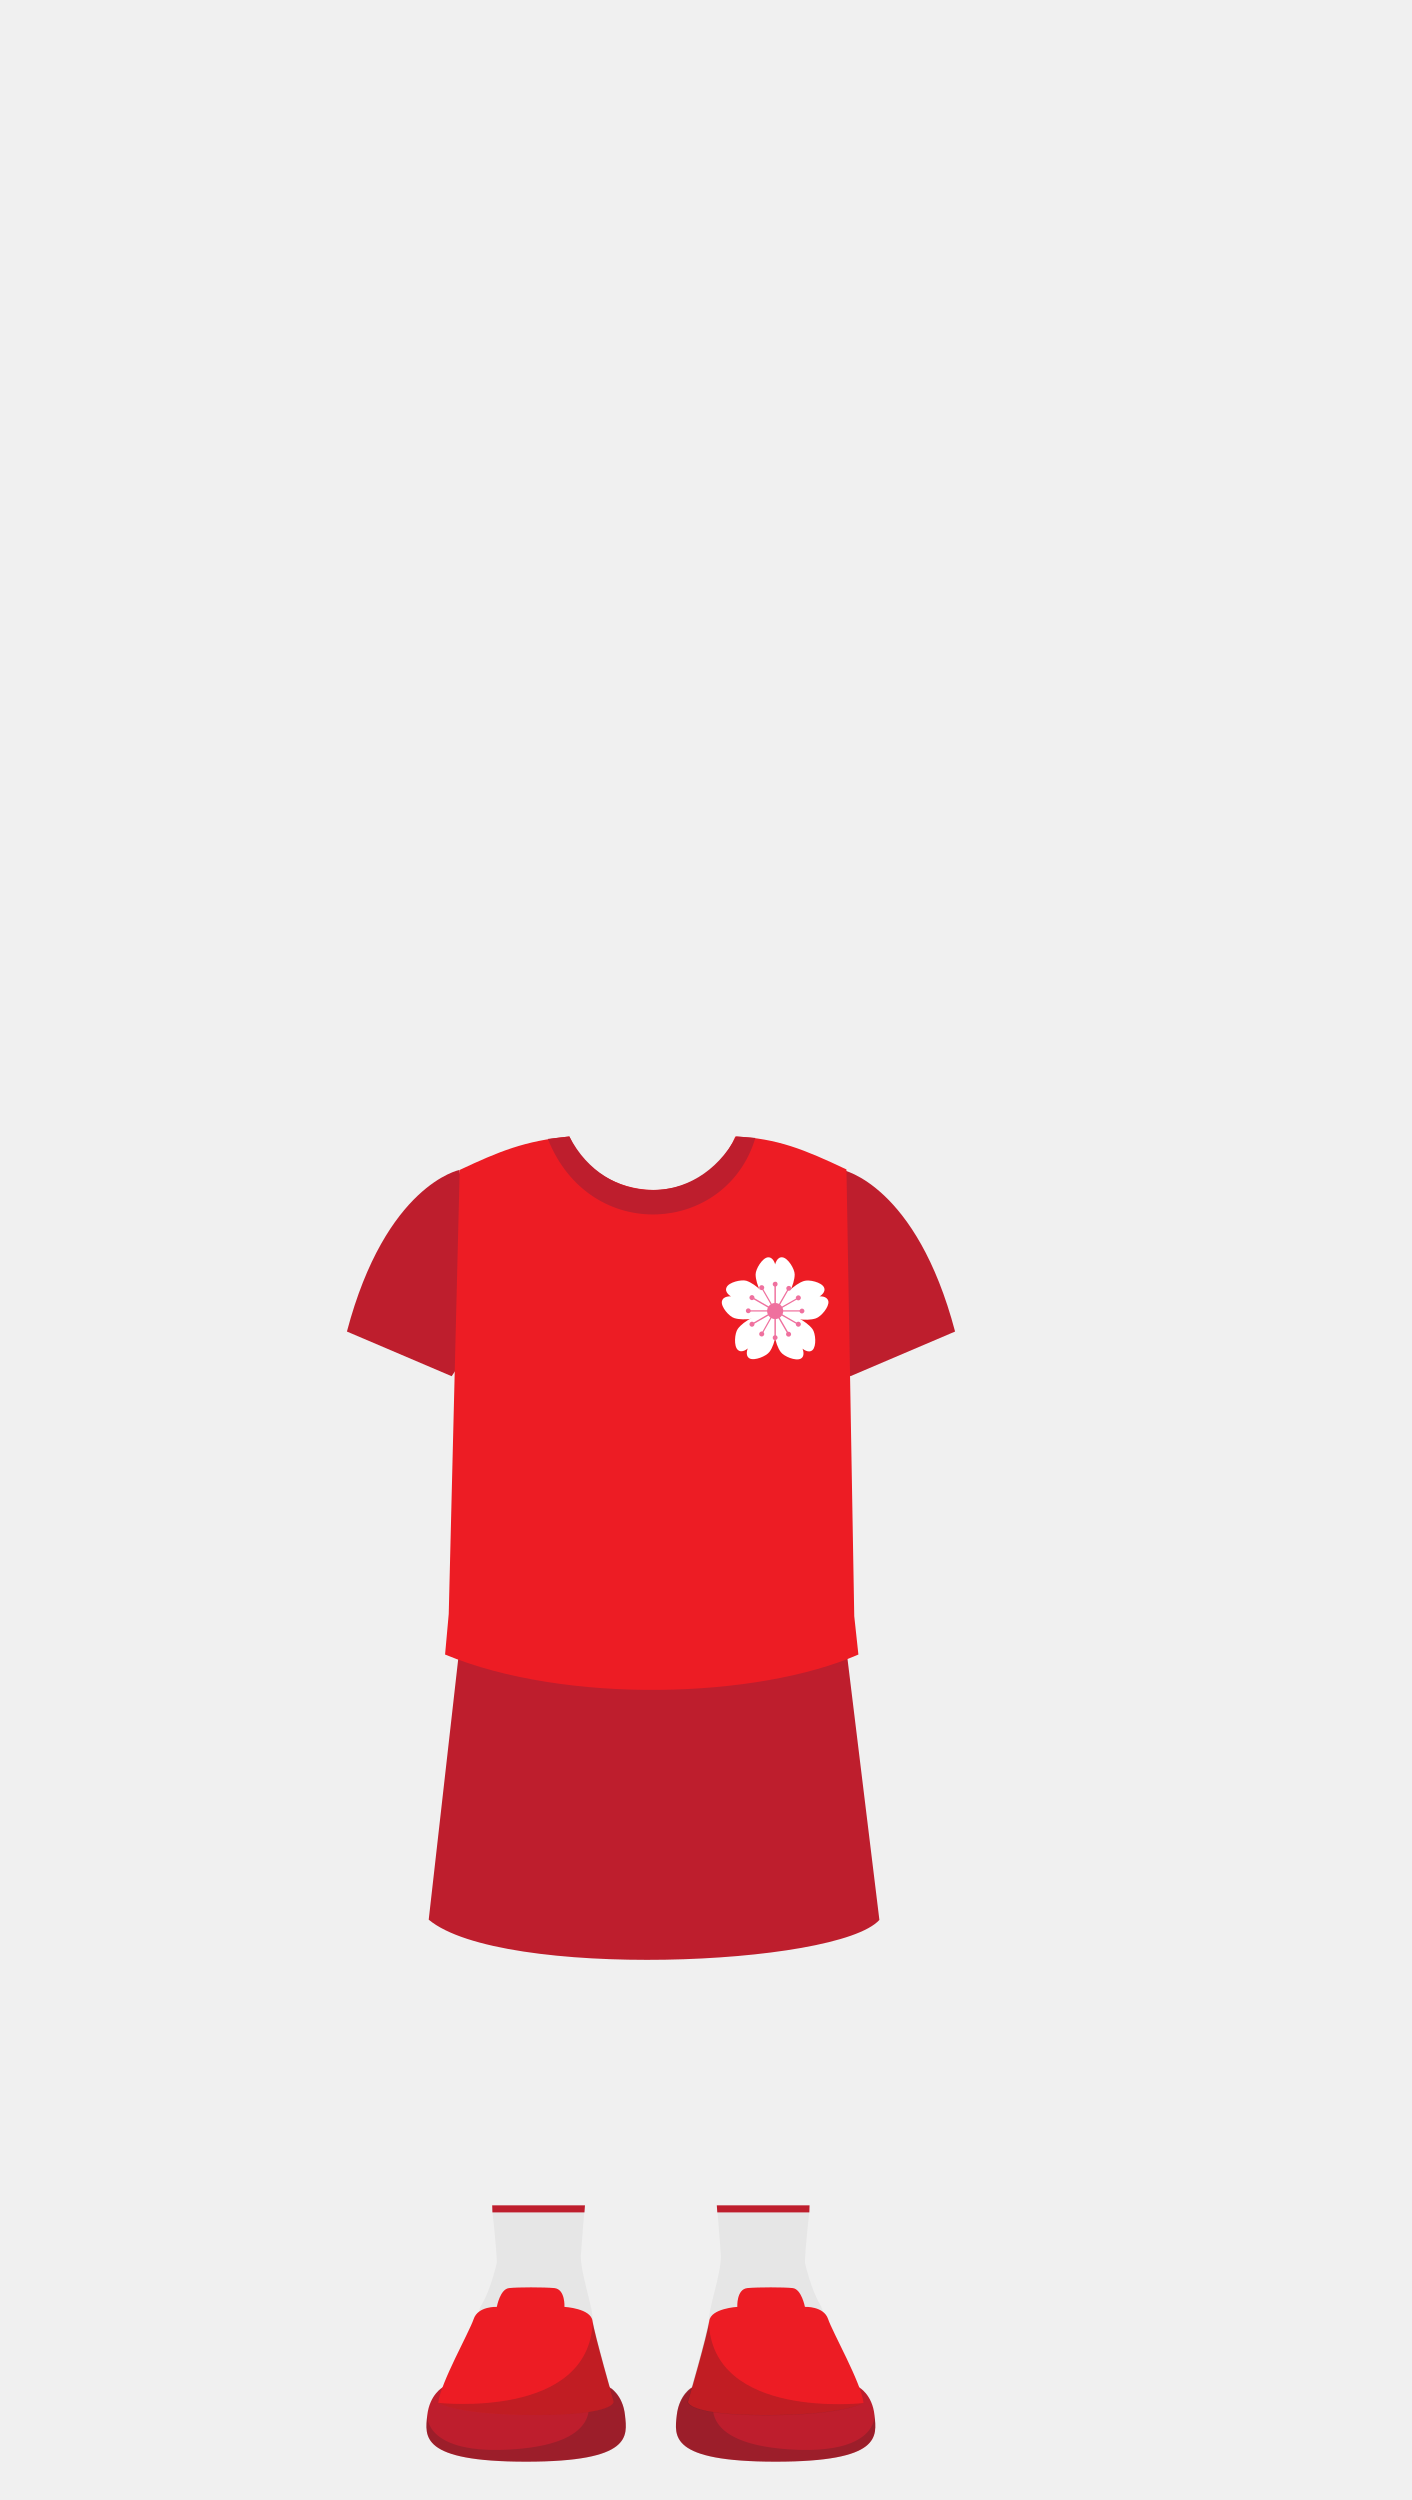
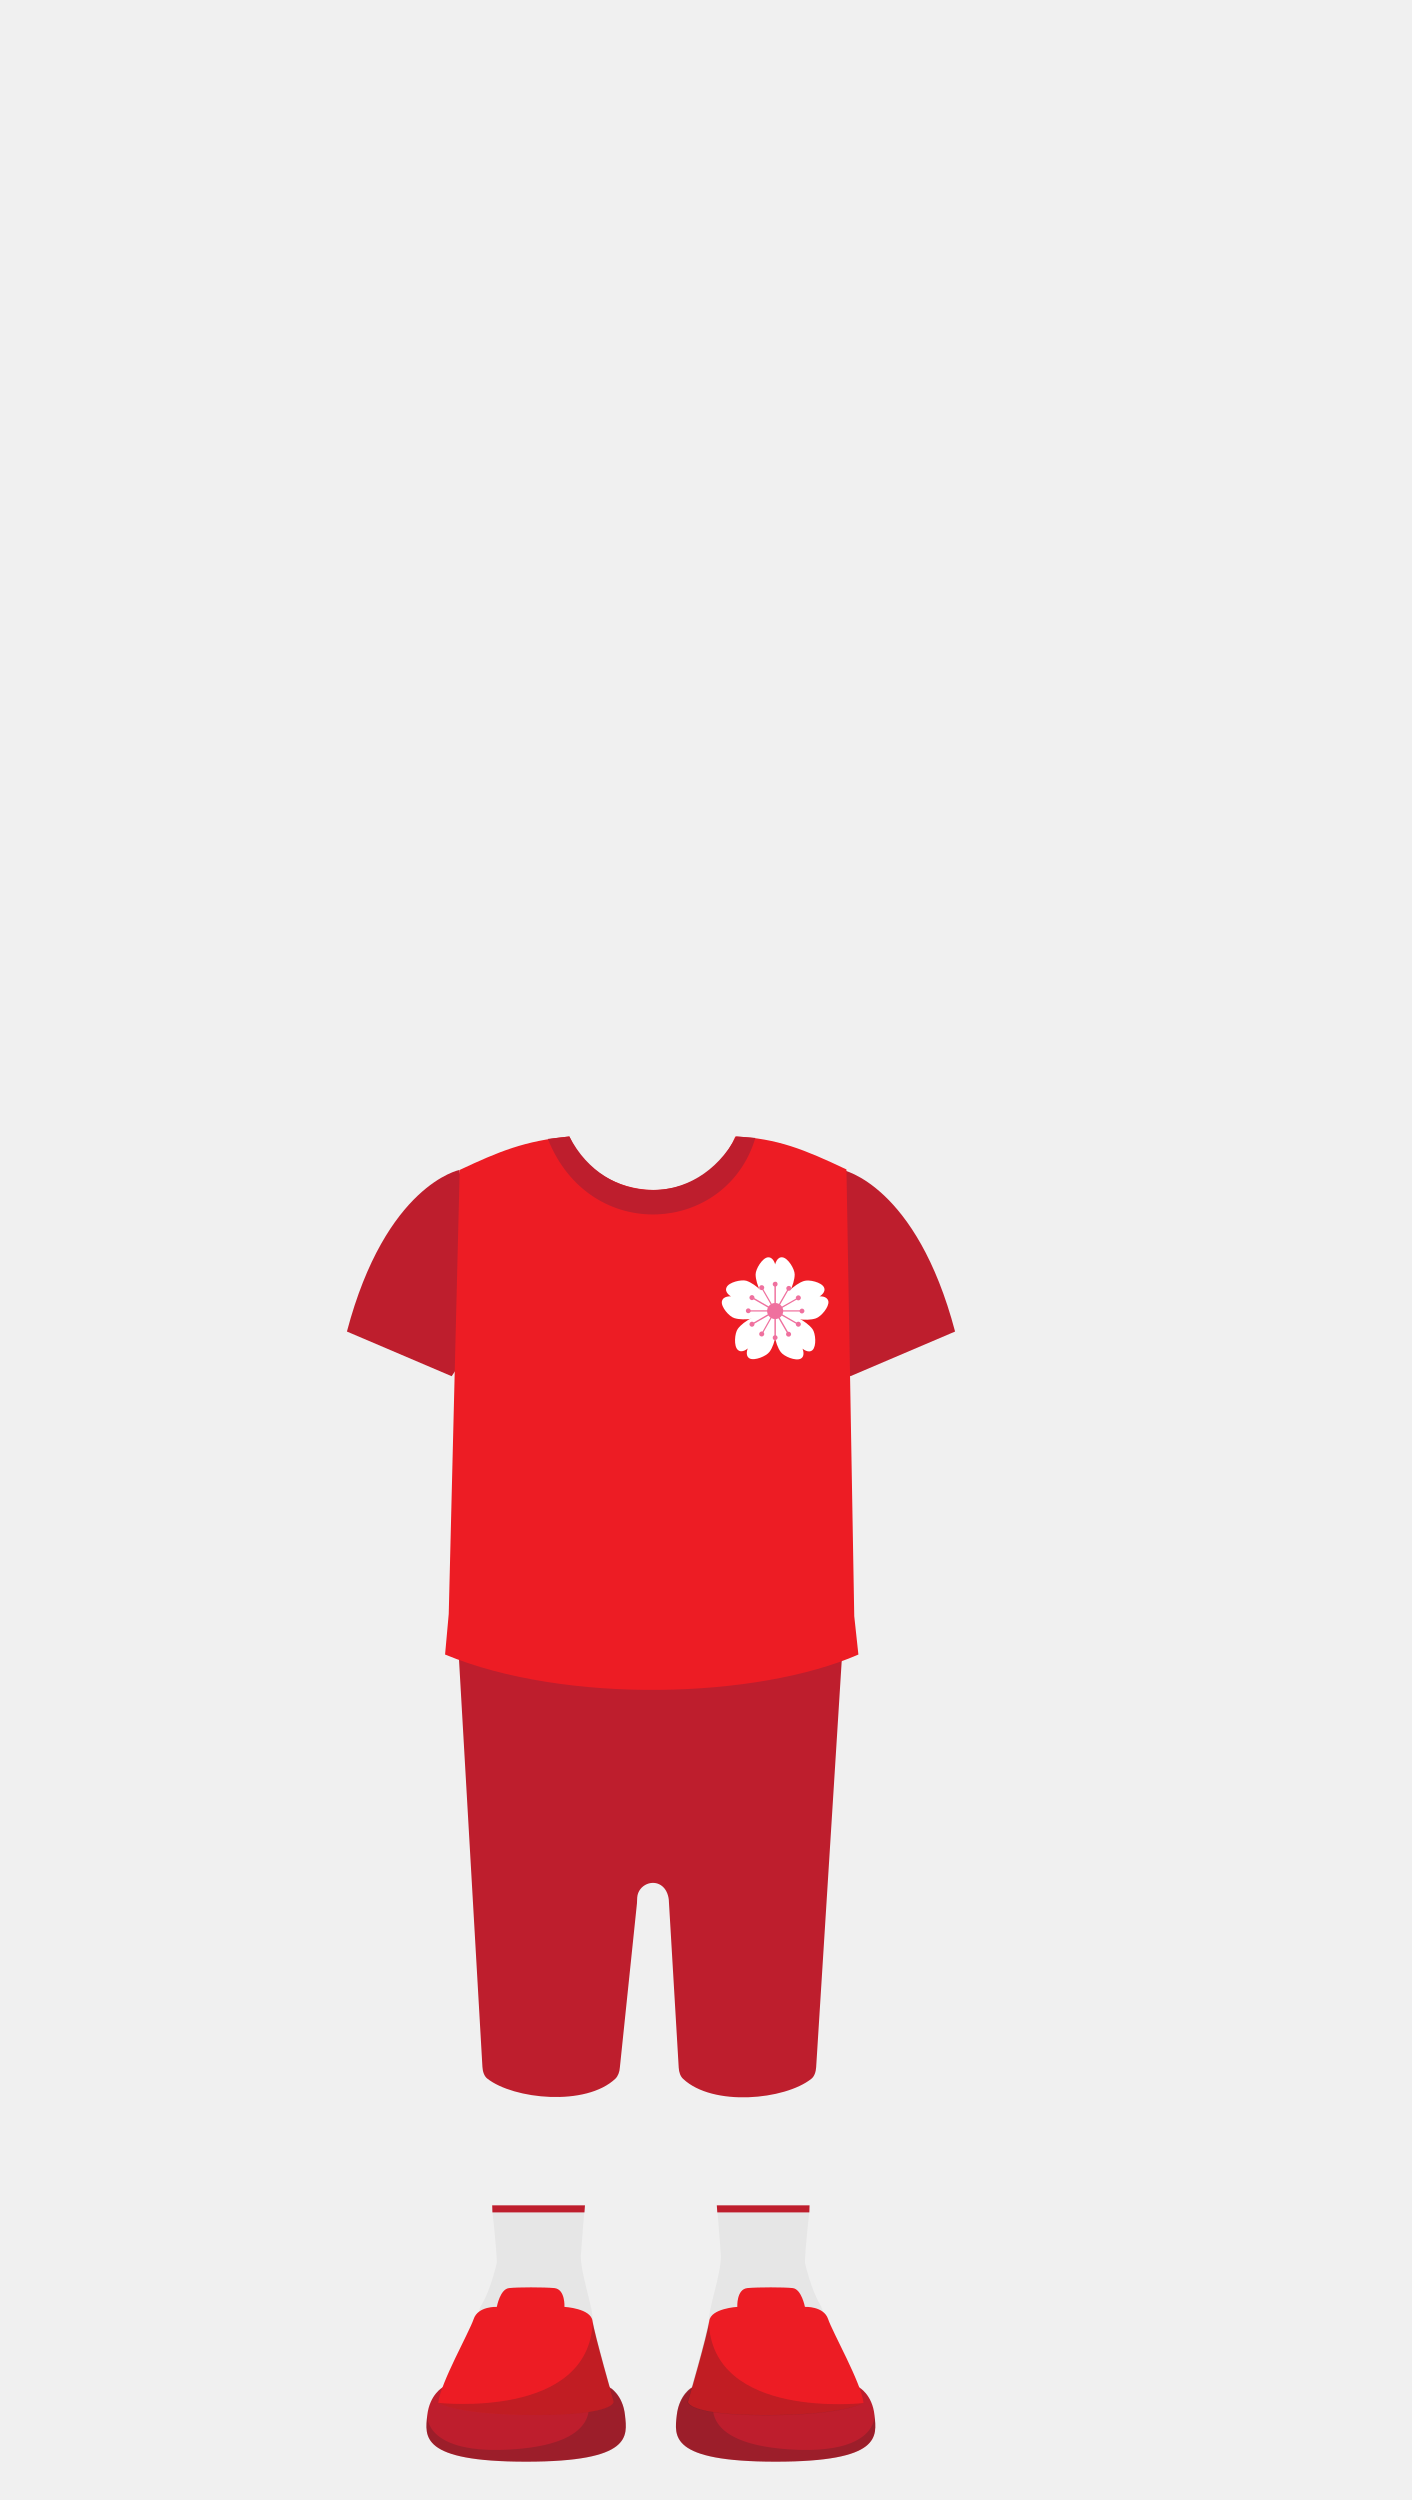
- <svg xmlns="http://www.w3.org/2000/svg" version="1.1" x="0px" y="0px" viewBox="0 0 578 1024" style="enable-background:new 0 0 578 1024;" xml:space="preserve">
+ <svg xmlns="http://www.w3.org/2000/svg" version="1.1" id="Layer_1" x="0px" y="0px" viewBox="0 0 578 1024" style="enable-background:new 0 0 578 1024;" xml:space="preserve">
  <style type="text/css">
	.st0{display:none;}
	.st1{display:inline;}
	.st2{display:none;fill:#754C29;}
	.st3{fill:#FBD3A8;}
	.st4{opacity:0.35;fill:#F8A364;enable-background:new    ;}
	.st5{fill:#FBBD89;}
	.st6{fill:#603813;}
	.st7{display:inline;fill:#F15A29;}
	.st8{display:inline;fill:#F7941D;}
	.st9{fill:#E6E6E6;}
	.st10{fill:#DD3B10;}
	.st11{opacity:0.22;fill:#231F20;enable-background:new    ;}
	.st12{fill:#F7941D;}
	.st13{display:inline;fill:#333333;}
	.st14{fill:#4D4E4E;}
	.st15{fill:#F8A364;}
	.st16{fill:#FFFFFF;}
	.st17{fill:#EF8971;}
	.st18{fill:#333333;}
	.st19{fill:#BE1717;}
	.st20{fill:#FF2929;}
	.st21{fill:#FC9EBB;}
	.st22{fill:#EF709E;}
	.st23{fill:#BE1E2D;}
	.st24{fill:#ED1C24;}
</style>
-   <g id="Layer_1" class="st0">
+   <g id="Layer_1_00000023241643496773133500000012437210006183223693_" class="st0">
    <g id="Layer_1_00000036945477056029350490000001133524153064209028_" class="st1">
      <path class="st2" d="M279.1,709.2h-4.8h-87.1l8.1,175.3c0.1,1.6,1,3,2.4,3.7c12.8,6.6,48,8.9,62.5,0c1.2-0.8,2-2.1,2.1-3.5    l5.4-101.5c0.1-2,1.2-3.8,3-4.9l0.1-0.1c3.8-2.2,8.4-2.2,12.2,0.1l0,0c1.7,1,2.8,2.8,2.9,4.8l5.4,101.6c0.1,1.4,0.9,2.8,2.1,3.5    c14.5,8.9,49.7,6.6,62.5,0c1.4-0.7,2.3-2.1,2.4-3.7l8.1-175.3L279.1,709.2L279.1,709.2z" />
      <path class="st3" d="M374.1,709.8l4.6-19.7l0,0c0-5.8-0.3-11.6-1.1-17.3c-5.2-41-18.1-91.2-31.6-130.3c-3.2-9.3-5.2-19-6-28.8    l-0.3-4.5c-0.8-10.9,9.8-19,20.1-15.4l0,0c6,2.1,10.4,7.1,11.9,13.2c11,45.9,26.1,140.1,28.7,164c0.6,5.3,0.8,10.7,0.8,16.1l0,0    c1.5,16.3,6.6,30.7,5.7,40.6c-0.2,2.1-1.1,4-2.7,5.5l-6.1,5.9c-1.2,5-4,8-9.9,7.1c-2.3,3.6-4.5,6.7-6.6,7.5    c-0.6,0.3-1.3-0.2-1.2-0.8c0.8-5.9,4.3-34.3,3-34.5c-4.2-0.5-4.5,15.8-7.9,15.4c-2.7-0.3-2.3-14.8-2.1-20.1    C373.7,712.3,373.8,711.1,374.1,709.8z" />
      <path class="st3" d="M159.6,709.8l-4.6-19.7l0,0c0-5.8,0.3-11.6,1.1-17.3c5.2-41,18.1-91.2,31.6-130.3c3.2-9.3,5.2-19,6-28.8    l0.3-4.5c0.8-10.9-9.8-19-20.1-15.4l0,0c-6,2.1-10.4,7.1-11.9,13.2c-11,45.9-26.1,140.1-28.7,164c-0.6,5.3-0.8,10.7-0.8,16.1l0,0    c-1.5,16.3-6.6,30.7-5.7,40.6c0.2,2.1,1.1,4,2.7,5.5l6.1,5.9c1.2,5,4,8,9.9,7.1c2.3,3.6,4.5,6.7,6.6,7.5c0.6,0.3,1.3-0.2,1.2-0.8    c-0.8-5.9-4.3-34.3-3-34.5c4.2-0.5,4.5,15.8,7.9,15.4c2.7-0.3,2.3-14.8,2.1-20.1C160,712.3,159.9,711.1,159.6,709.8z" />
      <path class="st3" d="M297.2,424.3h-27.9h-4.2h-27.9c0.5,24.3-2.9,39.6-6.5,49.2c-1.3,3.6-0.3,7.7,2.6,10.2    c13.1,11.7,52.2,15.9,68.1-1.3c2.4-2.6,3.1-6.3,1.9-9.6C300,463.3,296.7,448.1,297.2,424.3z" />
      <path class="st4" d="M239.2,427.6l56.5,0.4l1,16.5c-9,13.2-52.4,12.7-59.1-0.6L239.2,427.6z" />
      <g>
        <path class="st3" d="M135.6,361.5c-25.8,0-42.3-34.4-34.3-56.5c1.9-5.4,5.8-9.9,11-12.2c9.3-4,17.8,0.9,23.3,4.6V361.5z" />
        <path class="st5" d="M126.6,347.5c-16.1-3.4-23.2-42.6-3.1-40.1l11.4,1.3V349L126.6,347.5z" />
        <path class="st6" d="M134.4,310.4c-2.6-0.9-5.2-1.8-7.9-2.2c-2.7-0.4-5.4-0.5-7.9,0.4s-4.5,2.8-5.6,5.3s-1.6,5.3-1.8,8.2     c-0.1-2.8,0.1-5.7,1-8.5s3-5.3,5.8-6.6c2.8-1.3,5.9-1.5,8.8-1.4c3,0.2,5.8,0.8,8.6,1.5L134.4,310.4z" />
      </g>
      <g>
        <path class="st3" d="M399.8,361.5c25.8,0,42.3-34.4,34.3-56.5c-1.9-5.4-5.8-9.9-11-12.2c-9.3-4-17.8,0.9-23.3,4.6V361.5z" />
        <path class="st5" d="M408.8,347.5c16.1-3.4,23.2-42.6,3.1-40.1l-11.4,1.3V349L408.8,347.5z" />
        <path class="st6" d="M400,307.1c2.8-0.7,5.7-1.3,8.6-1.5c2.9-0.1,6,0,8.8,1.4c2.8,1.3,4.9,3.8,5.8,6.6c0.9,2.8,1.1,5.7,1,8.5     c-0.2-2.8-0.6-5.6-1.8-8.2c-1.1-2.5-3.2-4.5-5.6-5.3c-2.5-0.9-5.2-0.8-7.9-0.4c-2.7,0.5-5.3,1.3-7.9,2.2L400,307.1z" />
      </g>
      <path class="st3" d="M410.7,229.5C388,138,330.9,118.7,276,115c-7.2-0.5-14.3-0.4-21.3,0.3c-69.3,6.2-123.6,62-130.3,131.3    C113.1,365.3,150.3,440,266.8,442.8h3.6C392.3,439.8,442,355.4,410.7,229.5z" />
      <g class="st0">
        <path class="st7" d="M382.9,497.3c-6.2-12.6-17.1-22.2-30.5-26.5l-40-13.2c-6.9,15.8-14.4,25.6-32.3,25.8     c-17.9-0.2-25.2-10-32.1-25.8l-40.2,13.2c-13.3,4.4-24.3,13.9-30.5,26.5l-28.6,58.5l37.5,14.7l14,136.7h75.9h7.8H360l13.3-136.7     l38.2-14.7L382.9,497.3z" />
        <path class="st8" d="M377.4,707.3c0,0-3.2-44.3-4.1-136.7c-27.4-0.3-25-48.9-26.3-101.5l-13.2-4.1c2.1,49.3-16,75.2-54,78.1     c-38-2.8-56.1-28.8-54-78.1l-13.2,4.6c-1.3,52.6,1.1,100.7-26.3,101c-0.9,92.5-5.3,136.7-5.3,136.7     C239.4,731.4,328.7,728.5,377.4,707.3z" />
      </g>
      <ellipse class="st3" cx="267" cy="507.5" rx="104" ry="36.5" />
      <path class="st3" d="M205,942.8l29,1.2l33-210h-77.1C196.6,827.3,205,942.8,205,942.8z" />
      <path class="st3" d="M247,982c0,8.3-14.1,15-31.5,15s-31.5-6.7-31.5-15s13-49,33-49C238,933,247,973.7,247,982z" />
      <path class="st3" d="M328.2,942.8l-29,1.2L267,734h76.3C336.7,827.3,328.2,942.8,328.2,942.8z" />
      <path class="st3" d="M286.2,982c0,8.3,14.1,15,31.5,15s31.5-6.7,31.5-15s-13-49-33-49C295.2,933,286.2,973.7,286.2,982z" />
      <g class="st0">
        <g class="st1">
          <path class="st9" d="M236.1,923.3l1.4-18.5l-36.2,0.1c0,0,1.8,16.6,1.8,21c0,0-2.2,10.4-6.1,16.9c-3.9,6.5,7.2,13.1,21.5,13.1      s21.8-2.7,22.2-7.1C241.2,944.6,236.1,931,236.1,923.3z" />
          <path class="st10" d="M253.4,985.8c-0.9-8.2-6.1-11-6.1-11c0-1.9-32.7,0-32.7,0s-32.7-1.9-32.7,0c0,0-5.2,2.8-6.1,11      c-0.9,8.2-3,18.2,38.8,18.2S254.3,994,253.4,985.8z" />
          <path class="st11" d="M214.6,1004c41.8,0,39.7-10,38.8-18.2c-0.7-6.5-4-9.6-5.4-10.6l-9.4,4.2c0,0,7.1,17.1-28.5,19.7      c-35.6,2.6-34.3-13.3-34.3-13.3C175,994,172.8,1004,214.6,1004z" />
          <path class="st12" d="M229.6,943.3c0,0,0.4-6.9-3.9-7.4c-4.3-0.4-14.3-0.4-17.8,0s-4.8,7.4-4.8,7.4s-7.4-0.4-9.1,4.8      c-1.7,5.2-13,25.1-13.9,32.9c0,0,7.3,4.8,38.3,4.8s30.6-5.2,30.6-5.2s-7.7-26.6-8.3-31.7C240.1,943.9,229.6,943.3,229.6,943.3z" />
          <path class="st11" d="M249.1,980.6c0,0-7.7-26.6-8.3-31.7c-1.2,38.8-60.6,32.1-60.6,32.1s7.3,4.8,38.3,4.8      C249.5,985.8,249.1,980.6,249.1,980.6z" />
          <g>
            <polygon class="st10" points="237.5,906.3 201.4,906.3 201.3,903.5 237.7,903.5      " />
          </g>
        </g>
        <g class="st1">
          <path class="st9" d="M297.2,923.3l-1.4-18.5L332,905c0,0-1.8,16.6-1.8,21c0,0,2.2,10.4,6.1,16.9s-7.2,13.1-21.5,13.1      s-21.8-2.7-22.2-7.1C292,944.6,297.2,931,297.2,923.3z" />
          <path class="st10" d="M279.8,985.8c0.9-8.2,6.1-11,6.1-11c0-1.9,32.7,0,32.7,0s32.7-1.9,32.7,0c0,0,5.2,2.8,6.1,11      s3,18.2-38.8,18.2C276.8,1004,279,994,279.8,985.8z" />
          <path class="st11" d="M318.6,1004c-41.8,0-39.7-10-38.8-18.2c0.7-6.5,4-9.6,5.4-10.6l9.4,4.2c0,0-7.1,17.1,28.5,19.7      c35.6,2.6,34.3-13.3,34.3-13.3C358.3,994,360.4,1004,318.6,1004z" />
          <path class="st12" d="M303.7,943.3c0,0-0.4-6.9,3.9-7.4c4.3-0.4,14.3-0.4,17.8,0s4.8,7.4,4.8,7.4s7.4-0.4,9.1,4.8      s13,25.1,13.9,32.9c0,0-7.3,4.8-38.3,4.8s-30.6-5.2-30.6-5.2s7.7-26.6,8.3-31.7C293.1,943.9,303.7,943.3,303.7,943.3z" />
          <path class="st11" d="M284.2,980.6c0,0,7.7-26.6,8.3-31.7c1.2,38.8,60.6,32.1,60.6,32.1s-7.3,4.8-38.3,4.8      C283.7,985.8,284.2,980.6,284.2,980.6z" />
          <g>
            <polygon class="st10" points="295.7,906.3 331.8,906.3 332,903.5 295.6,903.5      " />
          </g>
        </g>
      </g>
      <polyline class="st3" points="195,675 189.9,734 343.3,734 339,675   " />
      <g id="Layer_2_00000084520337141101031290000008023302954109902720_" class="st0">
        <path class="st13" d="M230.9,160.7c-109-1.6-75,126.3-102.4,186.9c-67.9-156-54.2-268,72.3-282.9c61.7-106.7,149,33.5,242,4.6     c-1.2,7.9-5.6,14-11.1,19.7c-0.3,0.3-0.1,0.9,0.4,0.8c10.3-1,19.1-5.2,25.9-12.9c0,12.1-5.9,20.5-16.4,26     c-0.4,0.2-0.3,0.9,0.2,0.9c8.1,0.5,15.8-1.6,22.9-6.8c-1.2,7-5.7,11.9-11,15.9c-0.3,0.3-0.2,0.8,0.2,0.8     c32.2,5.8,42.7,27.6,32.6,60.6c-10.3,56.5-22.9,105.6-79.8,172.7c0.4-41.9-1-80.9-7.5-112c-0.7-3.4-3.6-5.9-7.1-6.1     c-78.3-4.4-127.3-26.1-154.9-64.9C235.6,162,233.3,160.8,230.9,160.7z" />
        <path class="st13" d="M417.7,123.4c9.1,3.1,17.1,3,23.2-2.1c-8.5-7.7-23.4-15.6-39.7-23.6c19.9-7.3,30.6-25,34.8-50.1     c-17.3,16.2-34.6,26-51.7,25.7l8.7-25.2c-11.3,7.8-22,13.8-31,14.4c6.4-7.9,10.1-17.7,11.7-29c-39.8,31.7-81.3,22.8-133.8-1.3     c-25.6-7.7-44.7,9.1-60.8,37.7c-0.8-13.1,1-26.8,3.7-40.8c-8,9.6-13.6,20.7-14.1,34.8c-3-4.2-5-12.2-7-20.3     c-4.9,11.1-3.8,23.1,1.6,35.6C113.9,103.8,85.4,184,105,235.4c1.2-3.8,2-6.8,4-8.5c1,33.1,4,65.2,10.8,95.6l17.1,21.5     c-3.5-9.3-6.3-19.2-8.3-29.9l7.8,1.8c-1.1-47.4,5.9-106,40.7-137.9c1,10.7,5.4,20.3,10.2,27.1c3-12.8,6.1-22.9,10.4-29.8     c28.2,23.4,57.3,36.6,87.8,32.4l-36.8-24.1c33.7,13.9,69.6,16.5,107.5,8.7c-15.2-5-27.1-15.3-37.6-28.1     c73.5,6.9,85.9,82.6,85.1,150.2l6.9-1c1.1-3.6,2.2-7.7,3.2-12.3c-1,7.9-2.3,15.5-4.1,22.7l19.1-31.3c6.5-36.9,8.3-72.3,2.9-105.1     c3.8,3.8,6.6,9.9,9.1,17C450.6,173.3,441.2,146.6,417.7,123.4z" />
        <path class="st13" d="M474.2,200.1c-6.7-19.1-20.9-37.3-35.1-55.4c-12.6-50.9-38.2-59.1-64.8-63.9c5.2-6.2,6.2-15.8,9.2-26.8     c-5.5,9.6-9.4,17.3-17.5,22.2l4.4-31c-3.4,11.8-7.5,22.3-13.6,29.4c-48.2-59.3-115.5-43.9-194.4,4.9     c-43.5,26.3-84.2,47.9-112.5,48.3c10.2,8.6,22.2,13.5,35.1,16.5c-4.9,6.6-14.3,8.8-25.6,9.1l26.2,5.7     c-7.3,5.1-20.1,9.3-35.6,13.1c5.3,4.4,14.9,5.2,26.2,4.5c-17.5,14.1-21.8,31.2-20.7,49.6c10.6-14.2,20.7-25.8,29-27.4     c-19.7,28.6-25.3,60.3,17.5,114.7c0.3-3.1,0.9-6.1,1.9-9c1.9-5.3,5.7-9.8,10.9-12.1c3.6-1.5,7-1.7,10.2-1.2l0,0l0.6,6.7     c0.2,2.5,0.4,4.9,0.6,7.2c0.1,0.6,0.1,1.3,0.2,1.9l-0.6-0.1c-0.1,0-0.1,0-0.2,0c0,0.2,0,0.3,0,0.5c0.2,0,0.5,0,0.7,0     c2,18.6,5.9,31.6,9.9,40.6c0.5,1.1,1,2.1,1.5,3.1c0.3,0.7,0.7,1.3,1,2c10.1-73.5,17.4-136.6,74.6-147.8l-9.3,14.4     c37.3,4.5,68.8-7.6,95.5-39.8c0.4-0.4,1.1-0.2,1.1,0.3c0.4,9.3-5,14.4-10.8,21.9c14.2-2.2,25.3-7.2,32-16c0.3-0.4,1-0.2,1,0.4     c-1.3,10.8-6.6,15.8-14.1,24.7c16.4-7,29.3-12.4,38.1-26.1v0.7c0,14.2,4.5,27.9,12.4,39.6c13.5,19.9,23.3,40.8,25.9,59.4     l1.3-14.9c6.7,21.5,11.1,53.8,13.2,71.3c0.3,2.2,0.5,4.1,0.7,5.8c0,0.3,0.1,0.6,0.1,0.9c0.3,2.6,0.5,4.4,0.5,5.2l1.7-2.1     c0.6-1,1.4-2.3,2.2-3.9c1.2-2.2,2.6-4.9,4-8c3.7-7.9,7.8-18.3,10.2-29.8c0.1-0.3,0.1-0.6,0.2-0.9c0-0.2,0.1-0.4,0.1-0.6     c1-5.2,1.7-10.6,1.8-16.1c0.5,0.2,1,0.4,1.6,0.6c5.2,2.2,9,6.8,10.9,12.1c0.6,1.7,1.1,3.5,1.4,5.4l16.1-27.7v11.6     c13.7-20.3,20.3-30.7,17.1-63.1l2.9,23.4C479.3,239.6,480,219.3,474.2,200.1z" />
      </g>
      <g id="Layer_4" class="st0">
        <g class="st1">
          <path class="st14" d="M315,278.6c-10,0.2-13.8-9.4-6.8-15.3c2.9-2.4,6.9-3,10.7-2.6c10.4,1.1,16.9,4.8,18,11.9      c0.4,2.6-0.3,5.3-2.2,7c-3.7,3.4-9.4,2.1-15.6-0.4C317.7,278.7,316.4,278.6,315,278.6z" />
          <path class="st14" d="M214.8,278.6c10,0.2,13.8-9.4,6.8-15.3c-2.9-2.4-6.9-3-10.7-2.6c-10.4,1.1-16.9,4.8-18,11.9      c-0.4,2.6,0.3,5.3,2.2,7c3.7,3.4,9.4,2.1,15.6-0.4C212.1,278.7,213.4,278.6,214.8,278.6z" />
        </g>
        <g class="st1">
          <path class="st15" d="M233.5,380.6c5.8,1.2,11.5,2.3,17.2,3.2c5.7,0.8,11.3,1.3,17,1.4s11.3-0.3,17-1.1      c5.7-0.8,11.3-1.9,17.2-3.1c-5,3.2-10.6,5.5-16.4,7.1s-11.8,2.3-17.9,2.3c-6-0.1-12-0.9-17.8-2.6      C244.1,386.1,238.6,383.7,233.5,380.6z" />
          <path class="st15" d="M251.6,396.5c2.9,0.1,5.7,0.3,8.4,0.5c2.8,0.2,5.5,0.3,8.2,0.4s5.5,0.1,8.2,0.1c2.8,0,5.5-0.1,8.4,0      c-2.6,1.3-5.3,2.2-8.2,2.7c-2.8,0.5-5.7,0.8-8.6,0.7c-2.9-0.1-5.8-0.5-8.5-1.2C256.9,399,254.2,398,251.6,396.5z" />
        </g>
      </g>
    </g>
    <g id="Layer_2_00000040554745034067745050000017044355676342110854_" class="st1">
      <g>
        <path class="st15" d="M265.9,345.4c0.6,0.1,1.1,0,1.7-0.2c10.2-3,11.6,8.4,3.5,9.5c-7.8,0.7-11.9-1.9-14.4-5.3     c-1.4-1.9-0.3-4.6,2-4.9C260.6,344.1,263.3,344.8,265.9,345.4z" />
        <g>
          <ellipse class="st14" cx="213.2" cy="308.4" rx="11.7" ry="18.7" />
          <ellipse class="st16" cx="214.4" cy="300.9" rx="5.2" ry="6.5" />
        </g>
        <g>
          <ellipse class="st14" cx="320.2" cy="308.4" rx="11.7" ry="18.7" />
          <ellipse class="st16" cx="319" cy="300.9" rx="5.2" ry="6.5" />
        </g>
        <circle class="st17" cx="188.1" cy="359.7" r="20.4" />
        <circle class="st17" cx="354.4" cy="359.7" r="20.4" />
        <g>
          <path class="st17" d="M200.8,284.6c1.2,2.3,1,4.8-0.5,5.5c-1.4,0.7-3.6-0.6-4.7-2.9c-1.2-2.3-1-4.8,0.5-5.5      C197.5,281,199.6,282.2,200.8,284.6z" />
          <path class="st17" d="M191.5,307.2c2.6-0.2,4.6-1.7,4.4-3.3c-0.1-1.6-2.4-2.7-5-2.5s-4.6,1.7-4.4,3.3      C186.7,306.3,189,307.4,191.5,307.2z" />
          <path class="st17" d="M193.4,291.8c2.5,0.8,4.1,2.7,3.6,4.2s-2.9,2.1-5.4,1.3c-2.5-0.8-4.1-2.7-3.6-4.2      C188.5,291.6,190.9,291,193.4,291.8z" />
        </g>
        <g>
          <path class="st17" d="M331.4,284.6c-1.2,2.3-1,4.8,0.5,5.5c1.4,0.7,3.6-0.6,4.7-2.9c1.2-2.3,1-4.8-0.5-5.5      C334.7,281,332.5,282.2,331.4,284.6z" />
          <path class="st17" d="M340.6,307.2c-2.6-0.2-4.6-1.7-4.4-3.3c0.1-1.6,2.4-2.7,5-2.5s4.6,1.7,4.4,3.3S343.2,307.4,340.6,307.2z" />
          <path class="st17" d="M338.8,291.8c-2.5,0.8-4.1,2.7-3.6,4.2s2.9,2.1,5.4,1.3c2.5-0.8,4.1-2.7,3.6-4.2      C343.6,291.6,341.2,291,338.8,291.8z" />
        </g>
        <g id="Layer_3">
          <path class="st18" d="M206.2,276.3c0.5-0.1,1.1-0.2,1.7-0.1c7.1,0.6,14.4,0.6,14.4-5c0-9.9-25.8-6.5-25.8,3.1      C197.2,278.1,200.3,277.8,206.2,276.3z" />
          <path class="st18" d="M327.5,276.3c-0.5-0.1-1.1-0.2-1.7-0.1c-7.1,0.6-14.4,0.6-14.4-5c0-9.9,25.8-6.5,25.8,3.1      C336.5,278.1,333.4,277.8,327.5,276.3z" />
          <g>
            <g>
              <g>
                <path class="st19" d="M301.1,380.2c0,0-17.6,2.2-33.6,2.4c-16-0.1-33.6-2.4-33.6-2.4s-3.6,33.2,33.3,33.1c0.1,0,0.2,0,0.3,0         c0.1,0,0.3,0,0.3,0C304.7,413.5,301.1,380.2,301.1,380.2z" />
              </g>
              <g>
                <path class="st16" d="M301.1,380.2c0,0-17.6,2.2-33.6,2.4c-16.1-0.1-33.6-2.4-33.6-2.4s-0.2,1.6,0,4.2         c6.7,2.6,17.3,4.7,33.7,4.6c16.4,0.1,27-2,33.7-4.6C301.3,381.9,301.1,380.2,301.1,380.2z" />
              </g>
              <g>
                <path class="st20" d="M292,405.6c-5.4-4.4-13.1-7.7-24.3-7.9l0,0c-0.1,0-0.2,0-0.3,0c-0.1,0-0.2,0-0.3,0l0,0         c-11.2,0.2-18.9,3.4-24.3,7.9c5,4.5,12.6,7.8,24.2,7.8c0.1,0,0.2,0,0.3,0c0.1,0,0.2,0,0.3,0C279.4,413.4,287,410.1,292,405.6         z" />
              </g>
            </g>
            <g>
              <path class="st15" d="M267.9,414.2h-0.1h-0.3h-0.3c-0.5,0-1,0-1.5,0h-0.3c-0.5,0-1,0-1.4-0.1h-0.2c-0.4,0-0.8-0.1-1.2-0.1        h-0.3c-0.4,0-0.9-0.1-1.3-0.1h-0.3c-0.4,0-0.7-0.1-1.1-0.2h-0.2c-0.4-0.1-0.8-0.1-1.2-0.2l-0.4-0.1c-0.4-0.1-0.7-0.1-1.1-0.2        c-0.1,0-0.1,0-0.2-0.1h-0.1c-0.3-0.1-0.6-0.1-0.8-0.2l0,0c-0.1,0-0.3-0.1-0.4-0.1c-0.3-0.1-0.6-0.2-1-0.3        c-0.1,0-0.3-0.1-0.4-0.1h-0.1c-0.2-0.1-0.4-0.1-0.6-0.2c-0.2-0.1-0.4-0.1-0.7-0.2c-0.2-0.1-0.4-0.2-0.6-0.2        c-0.2-0.1-0.4-0.1-0.5-0.2s-0.3-0.1-0.4-0.2c-0.3-0.1-0.6-0.3-1-0.4l-0.3-0.1c-0.2-0.1-0.4-0.2-0.6-0.3l0,0        c-0.4-0.2-0.8-0.4-1.2-0.6l-0.1-0.1c-16.2-9.1-14.4-28.7-14.3-29.5c0-0.2,0.1-0.4,0.3-0.5s0.4-0.2,0.6-0.2h0.1        c1.8,0.2,18.3,2.2,33.4,2.3c15.1-0.1,31.6-2.1,33.4-2.3h0.1c0.2,0,0.4,0,0.6,0.2c0.2,0.1,0.3,0.3,0.3,0.5        c0.1,0.8,1.9,20.5-14.3,29.6h-0.1c-0.4,0.2-0.8,0.5-1.3,0.7c-0.2,0.1-0.4,0.2-0.6,0.3l-0.3,0.1c-0.3,0.1-0.6,0.3-1,0.4        c-0.1,0.1-0.3,0.1-0.4,0.2c-0.2,0.1-0.4,0.1-0.5,0.2c-0.2,0.1-0.4,0.2-0.6,0.2c-0.2,0.1-0.4,0.2-0.7,0.2        c-0.2,0.1-0.4,0.1-0.6,0.2h-0.1c-0.1,0-0.3,0.1-0.4,0.1c-0.3,0.1-0.6,0.2-1,0.3c-0.1,0-0.3,0.1-0.4,0.1        c-0.3,0.1-0.6,0.1-0.8,0.2H279c-0.1,0-0.1,0-0.2,0.1c-0.4,0.1-0.7,0.2-1.1,0.2c-0.1,0-0.3,0.1-0.4,0.1        c-0.4,0.1-0.8,0.1-1.2,0.2h-0.2c-0.4,0.1-0.7,0.1-1.1,0.2h-0.3c-0.4,0.1-0.9,0.1-1.3,0.1h-0.3c-0.4,0-0.8,0.1-1.2,0.1h-0.2        l0,0l0,0c-0.5,0-1,0-1.4,0.1h-0.3C268.9,414.1,268.4,414.2,267.9,414.2z M267.5,412.6h0.3c0.5,0,1,0,1.5,0h0.3        c0.5,0,0.9,0,1.4-0.1l0,0h0.2c0.4,0,0.8-0.1,1.2-0.1h0.3c0.4,0,0.9-0.1,1.3-0.1h0.3c0.4,0,0.7-0.1,1.1-0.1h0.2        c0.4-0.1,0.8-0.1,1.1-0.2c0.1,0,0.3,0,0.4-0.1c0.4-0.1,0.7-0.1,1.1-0.2l0.3-0.1c0.3-0.1,0.5-0.1,0.8-0.2        c0.2,0,0.3-0.1,0.4-0.1c0.3-0.1,0.6-0.2,0.9-0.3c0.1,0,0.2-0.1,0.4-0.1h0.1c0.2-0.1,0.4-0.1,0.6-0.2s0.4-0.1,0.6-0.2        s0.4-0.1,0.6-0.2s0.3-0.1,0.5-0.2c0.1,0,0.2-0.1,0.4-0.1c0.3-0.1,0.6-0.3,0.9-0.4l0.2-0.1c0.2-0.1,0.4-0.2,0.6-0.3        c0.4-0.2,0.8-0.4,1.2-0.6h0.1c13.7-7.7,13.8-23.5,13.6-27.2c-3.7,0.4-18.9,2.2-32.9,2.3c-14-0.1-29.2-1.8-32.9-2.3        c-0.2,3.8-0.1,19.6,13.6,27.2h0.1c0.4,0.2,0.8,0.4,1.2,0.6c0.2,0.1,0.4,0.2,0.6,0.3l0.2,0.1c0.3,0.1,0.6,0.3,0.9,0.4        c0.1,0.1,0.2,0.1,0.4,0.1c0.2,0.1,0.3,0.1,0.5,0.2s0.4,0.1,0.6,0.2c0.2,0.1,0.4,0.1,0.6,0.2c0.2,0.1,0.4,0.1,0.6,0.2h0.1        c0.1,0,0.2,0.1,0.4,0.1c0.3,0.1,0.6,0.2,0.9,0.3c0.1,0,0.3,0.1,0.4,0.1l0,0c0.3,0.1,0.5,0.1,0.8,0.2h0.1c0.1,0,0.1,0,0.2,0        c0.4,0.1,0.7,0.1,1.1,0.2l0.4,0.1c0.4,0.1,0.8,0.1,1.1,0.2h0.2c0.4,0.1,0.7,0.1,1.1,0.1h0.3c0.4,0,0.8,0.1,1.3,0.1h0.3        c0.4,0,0.8,0.1,1.2,0.1h0.2c0.5,0,0.9,0,1.4,0.1h0.3c0.5,0,1,0,1.5,0L267.5,412.6z" />
            </g>
          </g>
        </g>
      </g>
      <polygon class="st21" points="339,675 195,675 185,512 349,512   " />
      <polygon class="st22" points="267,734 195,675 339,675   " />
    </g>
  </g>
-   <g id="Layer_2">
-     <path class="st23" d="M272.3,675h-8.2h-75.9l-12.6,111.3c29.5,24.6,167.4,19.1,184.6,0.1l-13.6-111.3L272.3,675z" />
-     <path class="st23" d="M188.2,479.2c0,0-30.2,6-46.1,66.2l42.9,18.3l11.7-17.4L188.2,479.2z" />
-     <path class="st23" d="M345.1,479.2c0,0,30.2,6,46.1,66.2l-42.9,18.3l-11.7-17.4L345.1,479.2z" />
-     <path class="st24" d="M346.7,479c-17.3-8.2-28.3-12.7-45.5-13.5c-5.8,13.5-18.4,21.8-33.6,21.9c-15.2-0.2-28.6-8.5-34.4-21.9   c-18.4,1.8-28.7,6.1-44.9,13.7l-4.5,181.9l-1.5,16.6c49.5,20.5,127.9,18.1,169.3,0l-1.7-15.7L346.7,479z" />
-     <path class="st23" d="M233.2,465.5c14.6,28.7,52.2,29.9,68.4,0l7.8,0.6c-11.8,39.6-67.8,43.8-85,0.4L233.2,465.5z" />
-     <g>
-       <g>
-         <path class="st16" d="M320.5,515c-2.3-0.3-3,2.9-3,2.9s-0.7-3.1-3-2.9c-2.3,0.3-5,4.8-5,7c0,4,3.1,10.8,8,15c4.9-4.2,8-11,8-15     C325.5,519.8,322.8,515.3,320.5,515z" />
-       </g>
-       <g>
-         <path class="st16" d="M297.6,527.3c-1,2.1,1.8,3.7,1.8,3.7s-3.2-0.3-3.7,2c-0.5,2.3,3,6.3,5.1,6.9c3.8,1.2,11.2,0.3,16.7-3     c-2.5-6-7.9-11-11.8-12.3C303.6,524,298.5,525.2,297.6,527.3z" />
-       </g>
-       <g>
-         <path class="st16" d="M302.2,552.9c1.7,1.6,4.1-0.6,4.1-0.6s-1.3,2.9,0.7,4.1c2,1.1,6.9-0.9,8.2-2.7c2.4-3.2,3.8-10.5,2.3-16.8     c-6.4,0.5-13,4.2-15.3,7.4C300.9,546.1,300.5,551.4,302.2,552.9z" />
-       </g>
-       <g>
-         <path class="st16" d="M328,556.5c2-1.1,0.7-4.1,0.7-4.1s2.4,2.1,4.1,0.6c1.7-1.6,1.3-6.8,0-8.6c-2.4-3.2-8.9-6.9-15.3-7.4     c-1.5,6.3-0.1,13.6,2.3,16.8C321.1,555.6,325.9,557.6,328,556.5z" />
-       </g>
-       <g>
-         <path class="st16" d="M339.3,533c-0.5-2.3-3.6-2-3.6-2s2.8-1.6,1.8-3.7c-1-2.1-6.1-3.3-8.2-2.6c-3.8,1.2-9.3,6.3-11.8,12.3     c5.5,3.4,12.9,4.3,16.7,3C336.3,539.3,339.7,535.3,339.3,533z" />
-       </g>
-       <g>
-         <g>
-           <path class="st22" d="M320.8,537c0,1.8-1.5,3.3-3.3,3.3c-1.8,0-3.3-1.5-3.3-3.3c0-1.8,1.5-3.3,3.3-3.3      C319.3,533.7,320.8,535.1,320.8,537z" />
-         </g>
-         <g>
-           <g>
-             <rect x="317.2" y="526" class="st22" width="0.6" height="11" />
-           </g>
-           <g>
-             <path class="st22" d="M318.5,526c0,0.6-0.5,1-1,1c-0.6,0-1-0.5-1-1c0-0.6,0.5-1,1-1C318.1,524.9,318.5,525.4,318.5,526z" />
-           </g>
-         </g>
-         <g>
-           <g>
-             <rect x="314.5" y="526.7" transform="matrix(0.8661 -0.4998 0.4998 0.8661 -223.8611 228.5445)" class="st22" width="0.5" height="11" />
-           </g>
-           <g>
-             <path class="st22" d="M312.9,526.9c0.3,0.5,0.1,1.1-0.4,1.4c-0.5,0.3-1.1,0.1-1.4-0.4c-0.3-0.5-0.1-1.1,0.4-1.4       C312,526.3,312.6,526.4,312.9,526.9z" />
-           </g>
-         </g>
-         <g>
-           <g>
-             <polygon class="st22" points="317.3,537.2 307.8,531.7 308.1,531.2 317.6,536.7      " />
-           </g>
-           <g>
-             <path class="st22" d="M308.5,530.6c0.5,0.3,0.7,0.9,0.4,1.4c-0.3,0.5-0.9,0.7-1.4,0.4c-0.5-0.3-0.7-0.9-0.4-1.4       C307.4,530.5,308,530.3,308.5,530.6z" />
-           </g>
-         </g>
-         <g>
-           <g>
-             <rect x="306.5" y="536.7" class="st22" width="11" height="0.5" />
-           </g>
-           <g>
-             <path class="st22" d="M306.5,535.9c0.6,0,1,0.5,1,1c0,0.6-0.5,1-1,1c-0.6,0-1-0.5-1-1C305.5,536.4,305.9,535.9,306.5,535.9z" />
-           </g>
-         </g>
-         <g>
-           <g>
-             <polygon class="st22" points="308.1,542.7 307.8,542.2 317.3,536.7 317.6,537.2      " />
-           </g>
-           <g>
-             <path class="st22" d="M307.5,541.5c0.5-0.3,1.1-0.1,1.4,0.4c0.3,0.5,0.1,1.1-0.4,1.4c-0.5,0.3-1.1,0.1-1.4-0.4       C306.8,542.5,307,541.8,307.5,541.5z" />
-           </g>
-         </g>
-         <g>
-           <g>
-             <rect x="309.3" y="541.4" transform="matrix(0.492 -0.8706 0.8706 0.492 -311.7171 549.1985)" class="st22" width="11" height="0.5" />
-           </g>
-           <g>
-             <path class="st22" d="M311.1,545.9c0.3-0.5,0.9-0.7,1.4-0.4c0.5,0.3,0.7,0.9,0.4,1.4c-0.3,0.5-0.9,0.7-1.4,0.4       C311,547.1,310.8,546.4,311.1,545.9z" />
-           </g>
-         </g>
-         <g>
-           <g>
-             <rect x="317.2" y="537" class="st22" width="0.6" height="11" />
-           </g>
-           <g>
-             <path class="st22" d="M316.5,547.9c0-0.6,0.5-1,1-1c0.6,0,1,0.5,1,1s-0.5,1-1,1C316.9,549,316.5,548.5,316.5,547.9z" />
-           </g>
-         </g>
-         <g>
-           <g>
-             <polygon class="st22" points="322.7,546.6 317.2,537.1 317.7,536.8 323.2,546.3      " />
-           </g>
-           <g>
-             <path class="st22" d="M322.1,547c-0.3-0.5-0.1-1.1,0.4-1.4c0.5-0.3,1.1-0.1,1.4,0.4c0.3,0.5,0.1,1.1-0.4,1.4       C323,547.6,322.4,547.5,322.1,547z" />
-           </g>
-         </g>
-         <g>
-           <g>
-             <polygon class="st22" points="326.9,542.7 317.3,537.2 317.6,536.7 327.1,542.2      " />
-           </g>
-           <g>
-             <path class="st22" d="M326.5,543.3c-0.5-0.3-0.7-0.9-0.4-1.4c0.3-0.5,0.9-0.7,1.4-0.4c0.5,0.3,0.7,0.9,0.4,1.4       C327.6,543.4,327,543.6,326.5,543.3z" />
-           </g>
-         </g>
-         <g>
-           <g>
-             <rect x="317.7" y="536.7" class="st22" width="10.8" height="0.5" />
-           </g>
-           <g>
-             <path class="st22" d="M328.5,538c-0.6,0-1-0.4-1-1c0-0.6,0.5-1,1-1c0.6,0,1,0.5,1,1C329.5,537.5,329,538,328.5,538z" />
-           </g>
-         </g>
-         <g>
-           <g>
-             <polygon class="st22" points="317.8,537.2 317.6,536.7 326.9,531.4 327.2,531.8      " />
-           </g>
-           <g>
-             <path class="st22" d="M327.5,532.5c-0.5,0.3-1.1,0.1-1.4-0.4c-0.3-0.5-0.1-1.1,0.4-1.4c0.5-0.3,1.1-0.1,1.4,0.4       C328.2,531.6,328,532.2,327.5,532.5z" />
-           </g>
-         </g>
-         <g>
-           <g>
-             <polygon class="st22" points="318,537.1 317.5,536.8 322.9,527.5 323.3,527.8      " />
-           </g>
-           <g>
-             <path class="st22" d="M324,528.2c-0.3,0.5-0.9,0.6-1.4,0.4c-0.5-0.3-0.7-0.9-0.4-1.4c0.3-0.5,0.9-0.6,1.4-0.4       C324.1,527.1,324.3,527.7,324,528.2z" />
-           </g>
-         </g>
-       </g>
-     </g>
-   </g>
  <g id="Layer_3_00000108308316798477681790000014770407170126817924_">
    <g>
-       <path class="st9" d="M237.9,924l1.5-19.3l-37.8,0.1c0,0,1.9,17.3,1.9,21.9c0,0-2.3,10.9-6.4,17.6c-4.1,6.8,7.5,13.7,22.4,13.7    c14.9,0,22.8-2.8,23.2-7.4C243.3,946.2,237.9,932,237.9,924z" />
+       <path class="st9" d="M237.9,924l1.5-19.3l-37.8,0.1c0,0,1.9,17.3,1.9,21.9c0,0-2.3,10.9-6.4,17.6c-4.1,6.8,7.5,13.7,22.4,13.7    s22.8-2.8,23.2-7.4C243.3,946.2,237.9,932,237.9,924z" />
      <path class="st23" d="M256,989.3c-0.9-8.6-6.4-11.5-6.4-11.5c0-2-34.1,0-34.1,0s-34.1-2-34.1,0c0,0-5.4,2.9-6.4,11.5    c-0.9,8.6-3.1,19,40.5,19S256.9,997.8,256,989.3z" />
      <path class="st11" d="M215.5,1008.3c43.6,0,41.4-10.4,40.5-19c-0.7-6.8-4.2-10-5.6-11.1l-9.8,4.4c0,0,7.4,17.9-29.8,20.6    c-37.2,2.7-35.8-13.9-35.8-13.9C174.1,997.8,171.9,1008.3,215.5,1008.3z" />
-       <path class="st24" d="M231.2,944.9c0,0,0.4-7.2-4.1-7.7c-4.5-0.4-14.9-0.4-18.6,0c-3.7,0.4-5,7.7-5,7.7s-7.7-0.4-9.5,5    c-1.8,5.4-13.6,26.2-14.5,34.3c0,0,7.6,5,40,5s31.9-5.4,31.9-5.4s-8-27.8-8.7-33.1C242.1,945.5,231.2,944.9,231.2,944.9z" />
+       <path class="st24" d="M231.2,944.9c0,0,0.4-7.2-4.1-7.7c-4.5-0.4-14.9-0.4-18.6,0c-3.7,0.4-5,7.7-5,7.7s-7.7-0.4-9.5,5    s-13.6,26.2-14.5,34.3c0,0,7.6,5,40,5s31.9-5.4,31.9-5.4s-8-27.8-8.7-33.1C242.1,945.5,231.2,944.9,231.2,944.9z" />
      <path class="st11" d="M251.5,983.8c0,0-8-27.8-8.7-33.1c-1.3,40.5-63.3,33.5-63.3,33.5s7.6,5,40,5    C251.9,989.3,251.5,983.8,251.5,983.8z" />
      <g>
        <polygon class="st23" points="239.4,906.2 201.7,906.2 201.6,903.3 239.6,903.3    " />
      </g>
    </g>
    <g>
-       <path class="st9" d="M290.5,950.6c0.4,4.6,8.2,7.4,23.2,7.4s26.5-6.9,22.4-13.7c-4.1-6.8-6.4-17.6-6.4-17.6    c0-4.6,1.9-21.9,1.9-21.9l-37.8-0.1l1.5,19.3C295.3,932,289.9,946.2,290.5,950.6z" />
-       <path class="st23" d="M317.7,1008.3c43.6,0,41.4-10.4,40.5-19c-0.9-8.6-6.4-11.5-6.4-11.5c0-2-34.1,0-34.1,0s-34.1-2-34.1,0    c0,0-5.4,2.9-6.4,11.5C276.3,997.8,274.1,1008.3,317.7,1008.3z" />
+       <path class="st9" d="M290.5,950.6c0.4,4.6,8.2,7.4,23.2,7.4s26.5-6.9,22.4-13.7s-6.4-17.6-6.4-17.6c0-4.6,1.9-21.9,1.9-21.9    l-37.8-0.1l1.5,19.3C295.3,932,289.9,946.2,290.5,950.6z" />
+       <path class="st23" d="M317.7,1008.3c43.6,0,41.4-10.4,40.5-19s-6.4-11.5-6.4-11.5c0-2-34.1,0-34.1,0s-34.1-2-34.1,0    c0,0-5.4,2.9-6.4,11.5C276.3,997.8,274.1,1008.3,317.7,1008.3z" />
      <path class="st11" d="M358.2,989.3c0,0,1.4,16.6-35.8,13.9c-37.2-2.7-29.8-20.6-29.8-20.6l-9.8-4.4c-1.5,1-4.9,4.3-5.6,11.1    c-0.9,8.6-3.1,19,40.5,19S359,997.8,358.2,989.3z" />
      <path class="st24" d="M290.5,950.7c-0.6,5.3-8.7,33.1-8.7,33.1s-0.4,5.4,31.9,5.4s40-5,40-5c-0.9-8.1-12.7-28.9-14.5-34.3    c-1.8-5.4-9.5-5-9.5-5s-1.4-7.3-5-7.7c-3.7-0.4-14.1-0.4-18.6,0c-4.5,0.5-4.1,7.7-4.1,7.7S291.1,945.5,290.5,950.7z" />
      <path class="st11" d="M313.6,989.3c32.4,0,40-5,40-5s-62,7-63.3-33.5c-0.6,5.3-8.7,33.1-8.7,33.1S281.3,989.3,313.6,989.3z" />
      <g>
        <polygon class="st23" points="293.6,903.3 331.6,903.3 331.5,906.2 293.8,906.2    " />
      </g>
    </g>
  </g>
+   <path class="st23" d="M268.1,673H264h-69.6c-3.6,0-6.6,3-6.4,6.7l9.6,166.9c0.1,2,0.8,3.9,2,4.8c10.8,8.5,40.4,11.5,52.5,0  c1-1,1.7-2.7,1.8-4.6l7-67.2c0-0.7,0.1-1.6,0.1-2.4c0.4-5.2,6.7-7.9,10.5-4.4l0.1,0.1l0,0c1.4,1.3,2.4,3.7,2.4,6.3l4,67.7  c0.1,1.9,0.7,3.6,1.8,4.6c12.2,11.5,41.7,8.6,52.5,0c1.2-0.9,1.9-2.8,2-4.8l10.5-166.9c0.2-3.7-2.7-6.7-6.4-6.7L268.1,673L268.1,673  z" />
+   <path class="st23" d="M188.2,479.2c0,0-30.2,6-46.1,66.2l42.9,18.3l11.7-17.4L188.2,479.2z" />
+   <path class="st23" d="M345.1,479.2c0,0,30.2,6,46.1,66.2l-42.9,18.3l-11.7-17.4L345.1,479.2z" />
+   <path class="st24" d="M346.7,479c-17.3-8.2-28.3-12.7-45.5-13.5c-5.8,13.5-18.4,21.8-33.6,21.9c-15.2-0.2-28.6-8.5-34.4-21.9  c-18.4,1.8-28.7,6.1-44.9,13.7l-4.5,181.9l-1.5,16.6c49.5,20.5,127.9,18.1,169.3,0l-1.7-15.7L346.7,479z" />
+   <path class="st23" d="M233.2,465.5c14.6,28.7,52.2,29.9,68.4,0l7.8,0.6c-11.8,39.6-67.8,43.8-85,0.4L233.2,465.5z" />
+   <g>
+     <g>
+       <path class="st16" d="M320.5,515c-2.3-0.3-3,2.9-3,2.9s-0.7-3.1-3-2.9c-2.3,0.3-5,4.8-5,7c0,4,3.1,10.8,8,15c4.9-4.2,8-11,8-15    C325.5,519.8,322.8,515.3,320.5,515z" />
+     </g>
+     <g>
+       <path class="st16" d="M297.6,527.3c-1,2.1,1.8,3.7,1.8,3.7s-3.2-0.3-3.7,2s3,6.3,5.1,6.9c3.8,1.2,11.2,0.3,16.7-3    c-2.5-6-7.9-11-11.8-12.3C303.6,524,298.5,525.2,297.6,527.3z" />
+     </g>
+     <g>
+       <path class="st16" d="M302.2,552.9c1.7,1.6,4.1-0.6,4.1-0.6s-1.3,2.9,0.7,4.1c2,1.1,6.9-0.9,8.2-2.7c2.4-3.2,3.8-10.5,2.3-16.8    c-6.4,0.5-13,4.2-15.3,7.4C300.9,546.1,300.5,551.4,302.2,552.9z" />
+     </g>
+     <g>
+       <path class="st16" d="M328,556.5c2-1.1,0.7-4.1,0.7-4.1s2.4,2.1,4.1,0.6c1.7-1.6,1.3-6.8,0-8.6c-2.4-3.2-8.9-6.9-15.3-7.4    c-1.5,6.3-0.1,13.6,2.3,16.8C321.1,555.6,325.9,557.6,328,556.5z" />
+     </g>
+     <g>
+       <path class="st16" d="M339.3,533c-0.5-2.3-3.6-2-3.6-2s2.8-1.6,1.8-3.7c-1-2.1-6.1-3.3-8.2-2.6c-3.8,1.2-9.3,6.3-11.8,12.3    c5.5,3.4,12.9,4.3,16.7,3C336.3,539.3,339.7,535.3,339.3,533z" />
+     </g>
+     <g>
+       <g>
+         <path class="st22" d="M320.8,537c0,1.8-1.5,3.3-3.3,3.3s-3.3-1.5-3.3-3.3s1.5-3.3,3.3-3.3S320.8,535.1,320.8,537z" />
+       </g>
+       <g>
+         <g>
+           <rect x="317.2" y="526" class="st22" width="0.6" height="11" />
+         </g>
+         <g>
+           <path class="st22" d="M318.5,526c0,0.6-0.5,1-1,1c-0.6,0-1-0.5-1-1c0-0.6,0.5-1,1-1C318.1,524.9,318.5,525.4,318.5,526z" />
+         </g>
+       </g>
+       <g>
+         <g>
+           <rect x="314.5" y="526.7" transform="matrix(0.8661 -0.4998 0.4998 0.8661 -223.8547 228.5527)" class="st22" width="0.5" height="11" />
+         </g>
+         <g>
+           <path class="st22" d="M312.9,526.9c0.3,0.5,0.1,1.1-0.4,1.4c-0.5,0.3-1.1,0.1-1.4-0.4s-0.1-1.1,0.4-1.4      C312,526.3,312.6,526.4,312.9,526.9z" />
+         </g>
+       </g>
+       <g>
+         <g>
+           <polygon class="st22" points="317.3,537.2 307.8,531.7 308.1,531.2 317.6,536.7     " />
+         </g>
+         <g>
+           <path class="st22" d="M308.5,530.6c0.5,0.3,0.7,0.9,0.4,1.4c-0.3,0.5-0.9,0.7-1.4,0.4s-0.7-0.9-0.4-1.4      C307.4,530.5,308,530.3,308.5,530.6z" />
+         </g>
+       </g>
+       <g>
+         <g>
+           <rect x="306.5" y="536.7" class="st22" width="11" height="0.5" />
+         </g>
+         <g>
+           <path class="st22" d="M306.5,535.9c0.6,0,1,0.5,1,1c0,0.6-0.5,1-1,1c-0.6,0-1-0.5-1-1S305.9,535.9,306.5,535.9z" />
+         </g>
+       </g>
+       <g>
+         <g>
+           <polygon class="st22" points="308.1,542.7 307.8,542.2 317.3,536.7 317.6,537.2     " />
+         </g>
+         <g>
+           <path class="st22" d="M307.5,541.5c0.5-0.3,1.1-0.1,1.4,0.4s0.1,1.1-0.4,1.4c-0.5,0.3-1.1,0.1-1.4-0.4      C306.8,542.5,307,541.8,307.5,541.5z" />
+         </g>
+       </g>
+       <g>
+         <g>
+           <rect x="309.2" y="541.4" transform="matrix(0.492 -0.8706 0.8706 0.492 -311.6562 549.1453)" class="st22" width="11" height="0.5" />
+         </g>
+         <g>
+           <path class="st22" d="M311.1,545.9c0.3-0.5,0.9-0.7,1.4-0.4s0.7,0.9,0.4,1.4c-0.3,0.5-0.9,0.7-1.4,0.4      C311,547.1,310.8,546.4,311.1,545.9z" />
+         </g>
+       </g>
+       <g>
+         <g>
+           <rect x="317.2" y="537" class="st22" width="0.6" height="11" />
+         </g>
+         <g>
+           <path class="st22" d="M316.5,547.9c0-0.6,0.5-1,1-1c0.6,0,1,0.5,1,1s-0.5,1-1,1C316.9,549,316.5,548.5,316.5,547.9z" />
+         </g>
+       </g>
+       <g>
+         <g>
+           <polygon class="st22" points="322.7,546.6 317.2,537.1 317.7,536.8 323.2,546.3     " />
+         </g>
+         <g>
+           <path class="st22" d="M322.1,547c-0.3-0.5-0.1-1.1,0.4-1.4c0.5-0.3,1.1-0.1,1.4,0.4s0.1,1.1-0.4,1.4      C323,547.6,322.4,547.5,322.1,547z" />
+         </g>
+       </g>
+       <g>
+         <g>
+           <polygon class="st22" points="326.9,542.7 317.3,537.2 317.6,536.7 327.1,542.2     " />
+         </g>
+         <g>
+           <path class="st22" d="M326.5,543.3c-0.5-0.3-0.7-0.9-0.4-1.4c0.3-0.5,0.9-0.7,1.4-0.4s0.7,0.9,0.4,1.4      C327.6,543.4,327,543.6,326.5,543.3z" />
+         </g>
+       </g>
+       <g>
+         <g>
+           <rect x="317.7" y="536.7" class="st22" width="10.8" height="0.5" />
+         </g>
+         <g>
+           <path class="st22" d="M328.5,538c-0.6,0-1-0.4-1-1s0.5-1,1-1c0.6,0,1,0.5,1,1S329,538,328.5,538z" />
+         </g>
+       </g>
+       <g>
+         <g>
+           <polygon class="st22" points="317.8,537.2 317.6,536.7 326.9,531.4 327.2,531.8     " />
+         </g>
+         <g>
+           <path class="st22" d="M327.5,532.5c-0.5,0.3-1.1,0.1-1.4-0.4s-0.1-1.1,0.4-1.4c0.5-0.3,1.1-0.1,1.4,0.4      C328.2,531.6,328,532.2,327.5,532.5z" />
+         </g>
+       </g>
+       <g>
+         <g>
+           <polygon class="st22" points="318,537.1 317.5,536.8 322.9,527.5 323.3,527.8     " />
+         </g>
+         <g>
+           <path class="st22" d="M324,528.2c-0.3,0.5-0.9,0.6-1.4,0.4c-0.5-0.3-0.7-0.9-0.4-1.4c0.3-0.5,0.9-0.6,1.4-0.4      C324.1,527.1,324.3,527.7,324,528.2z" />
+         </g>
+       </g>
+     </g>
+   </g>
</svg>
